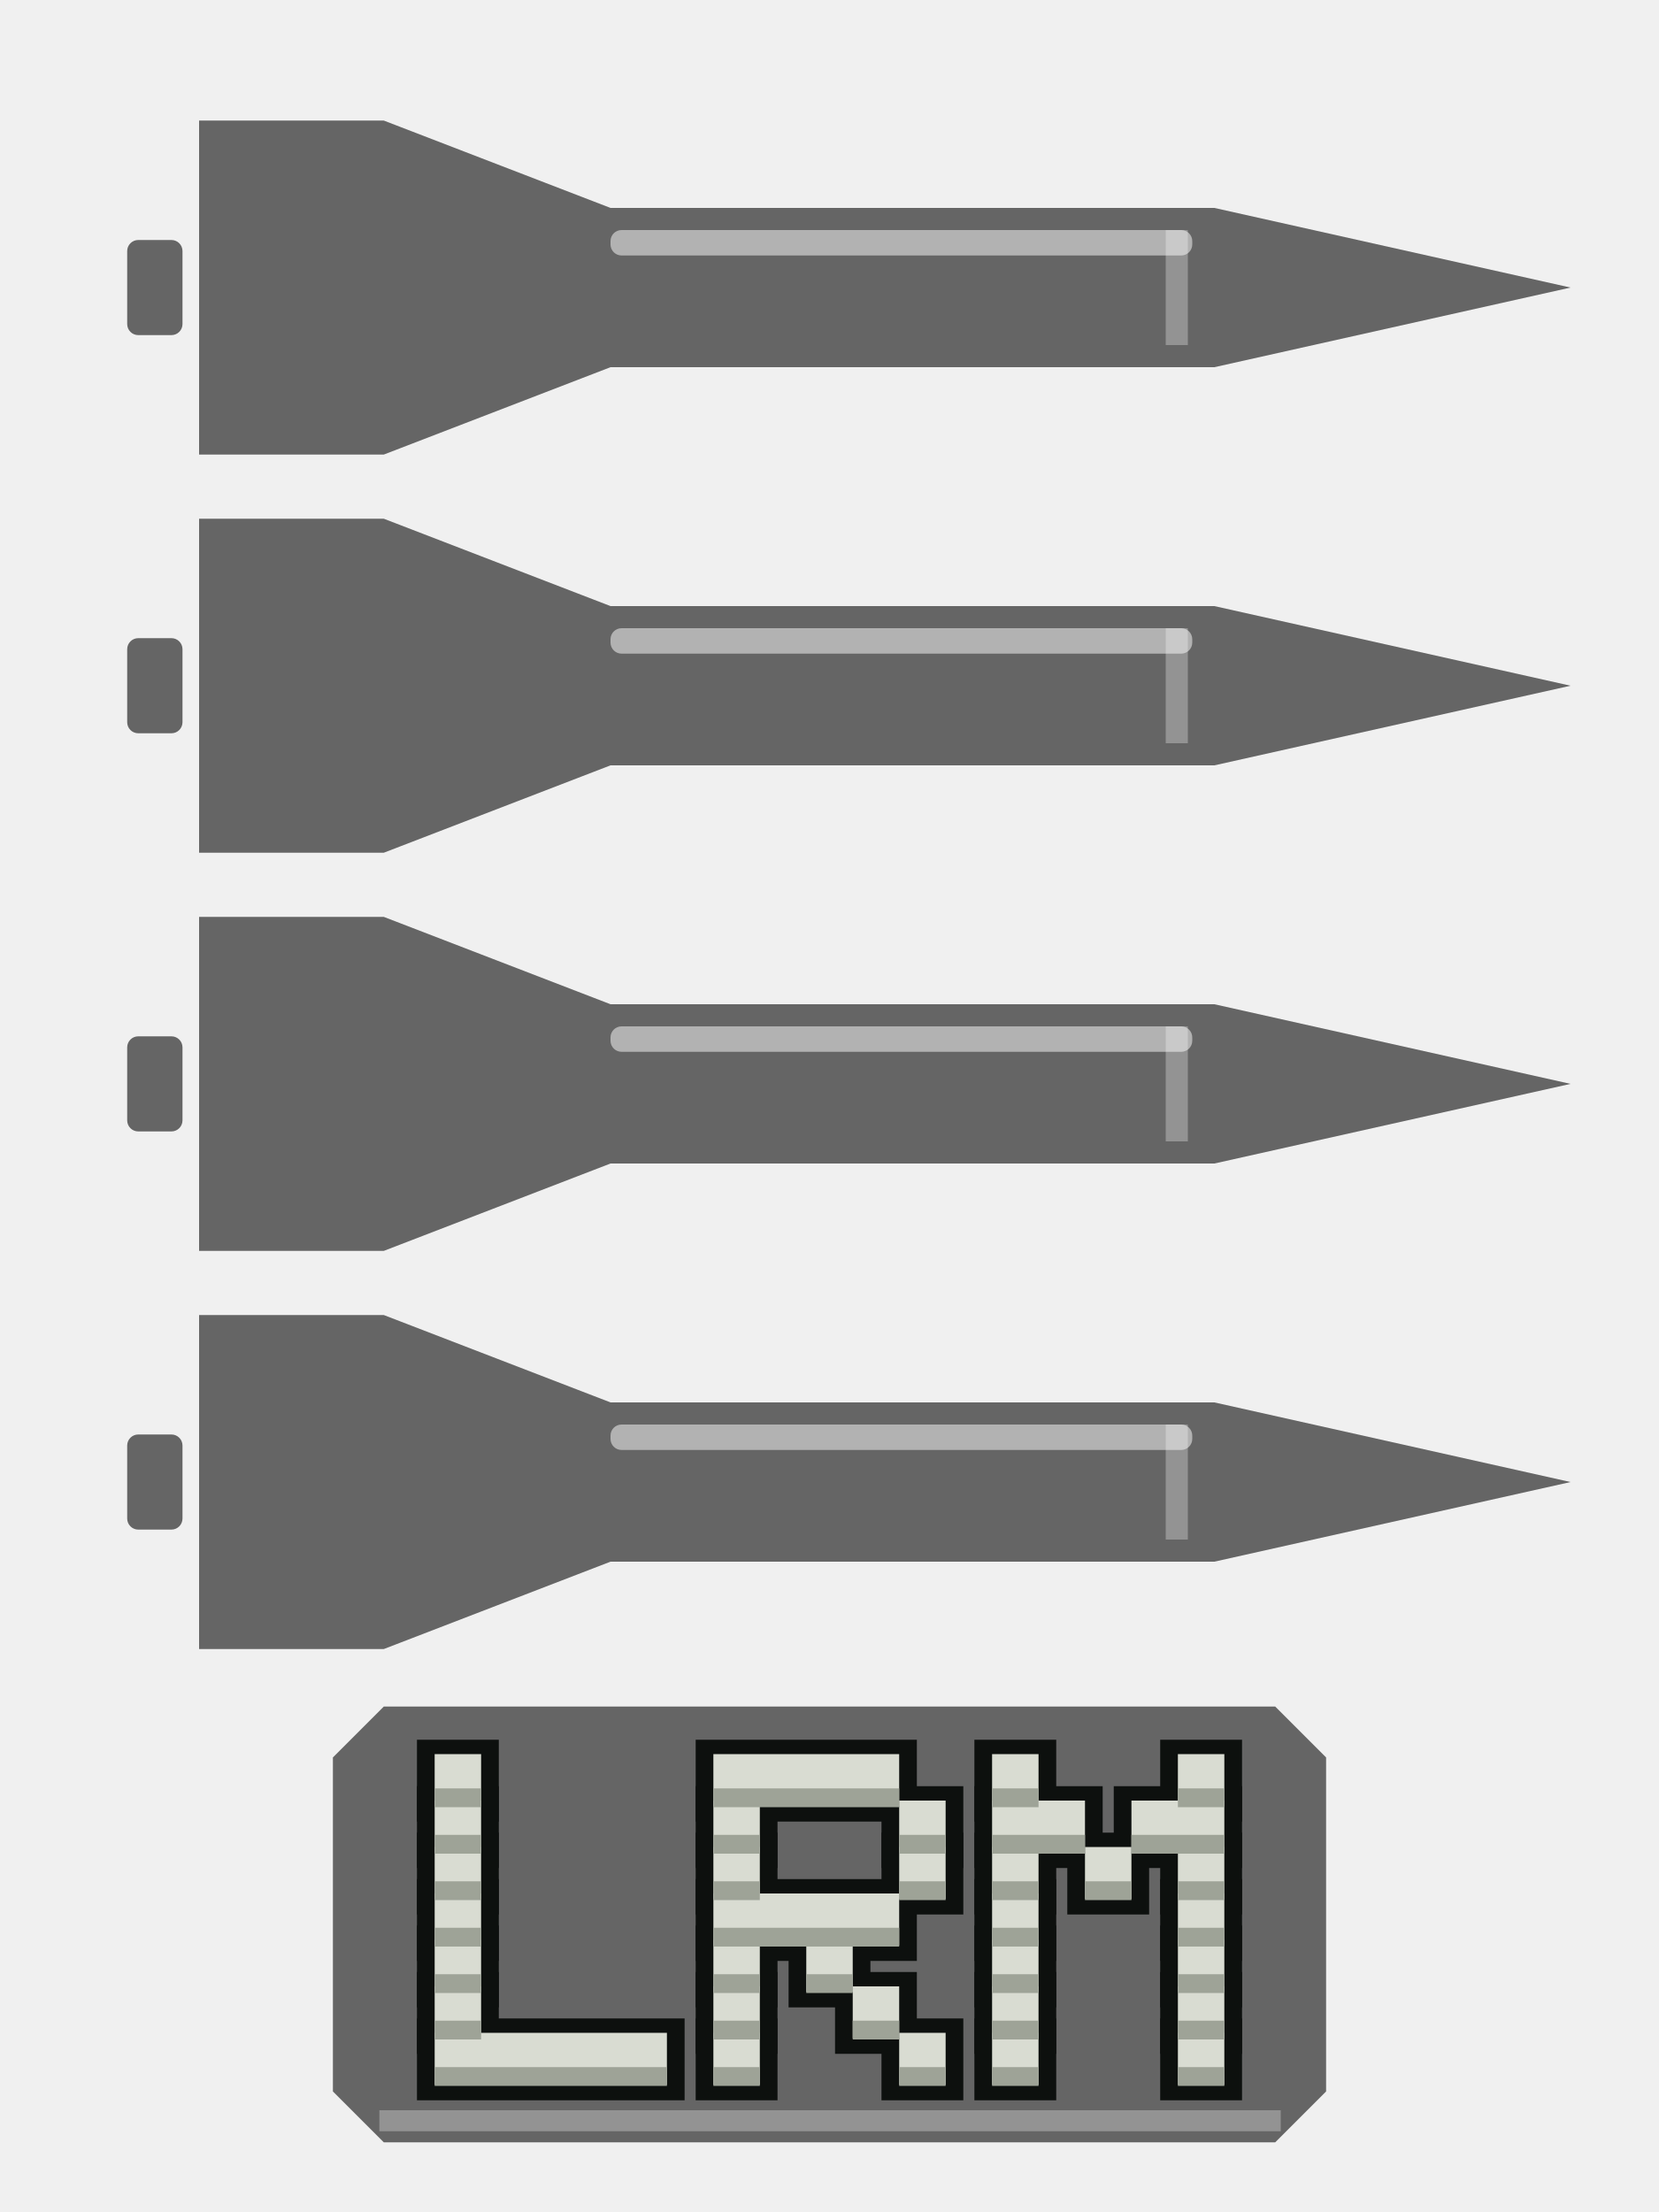
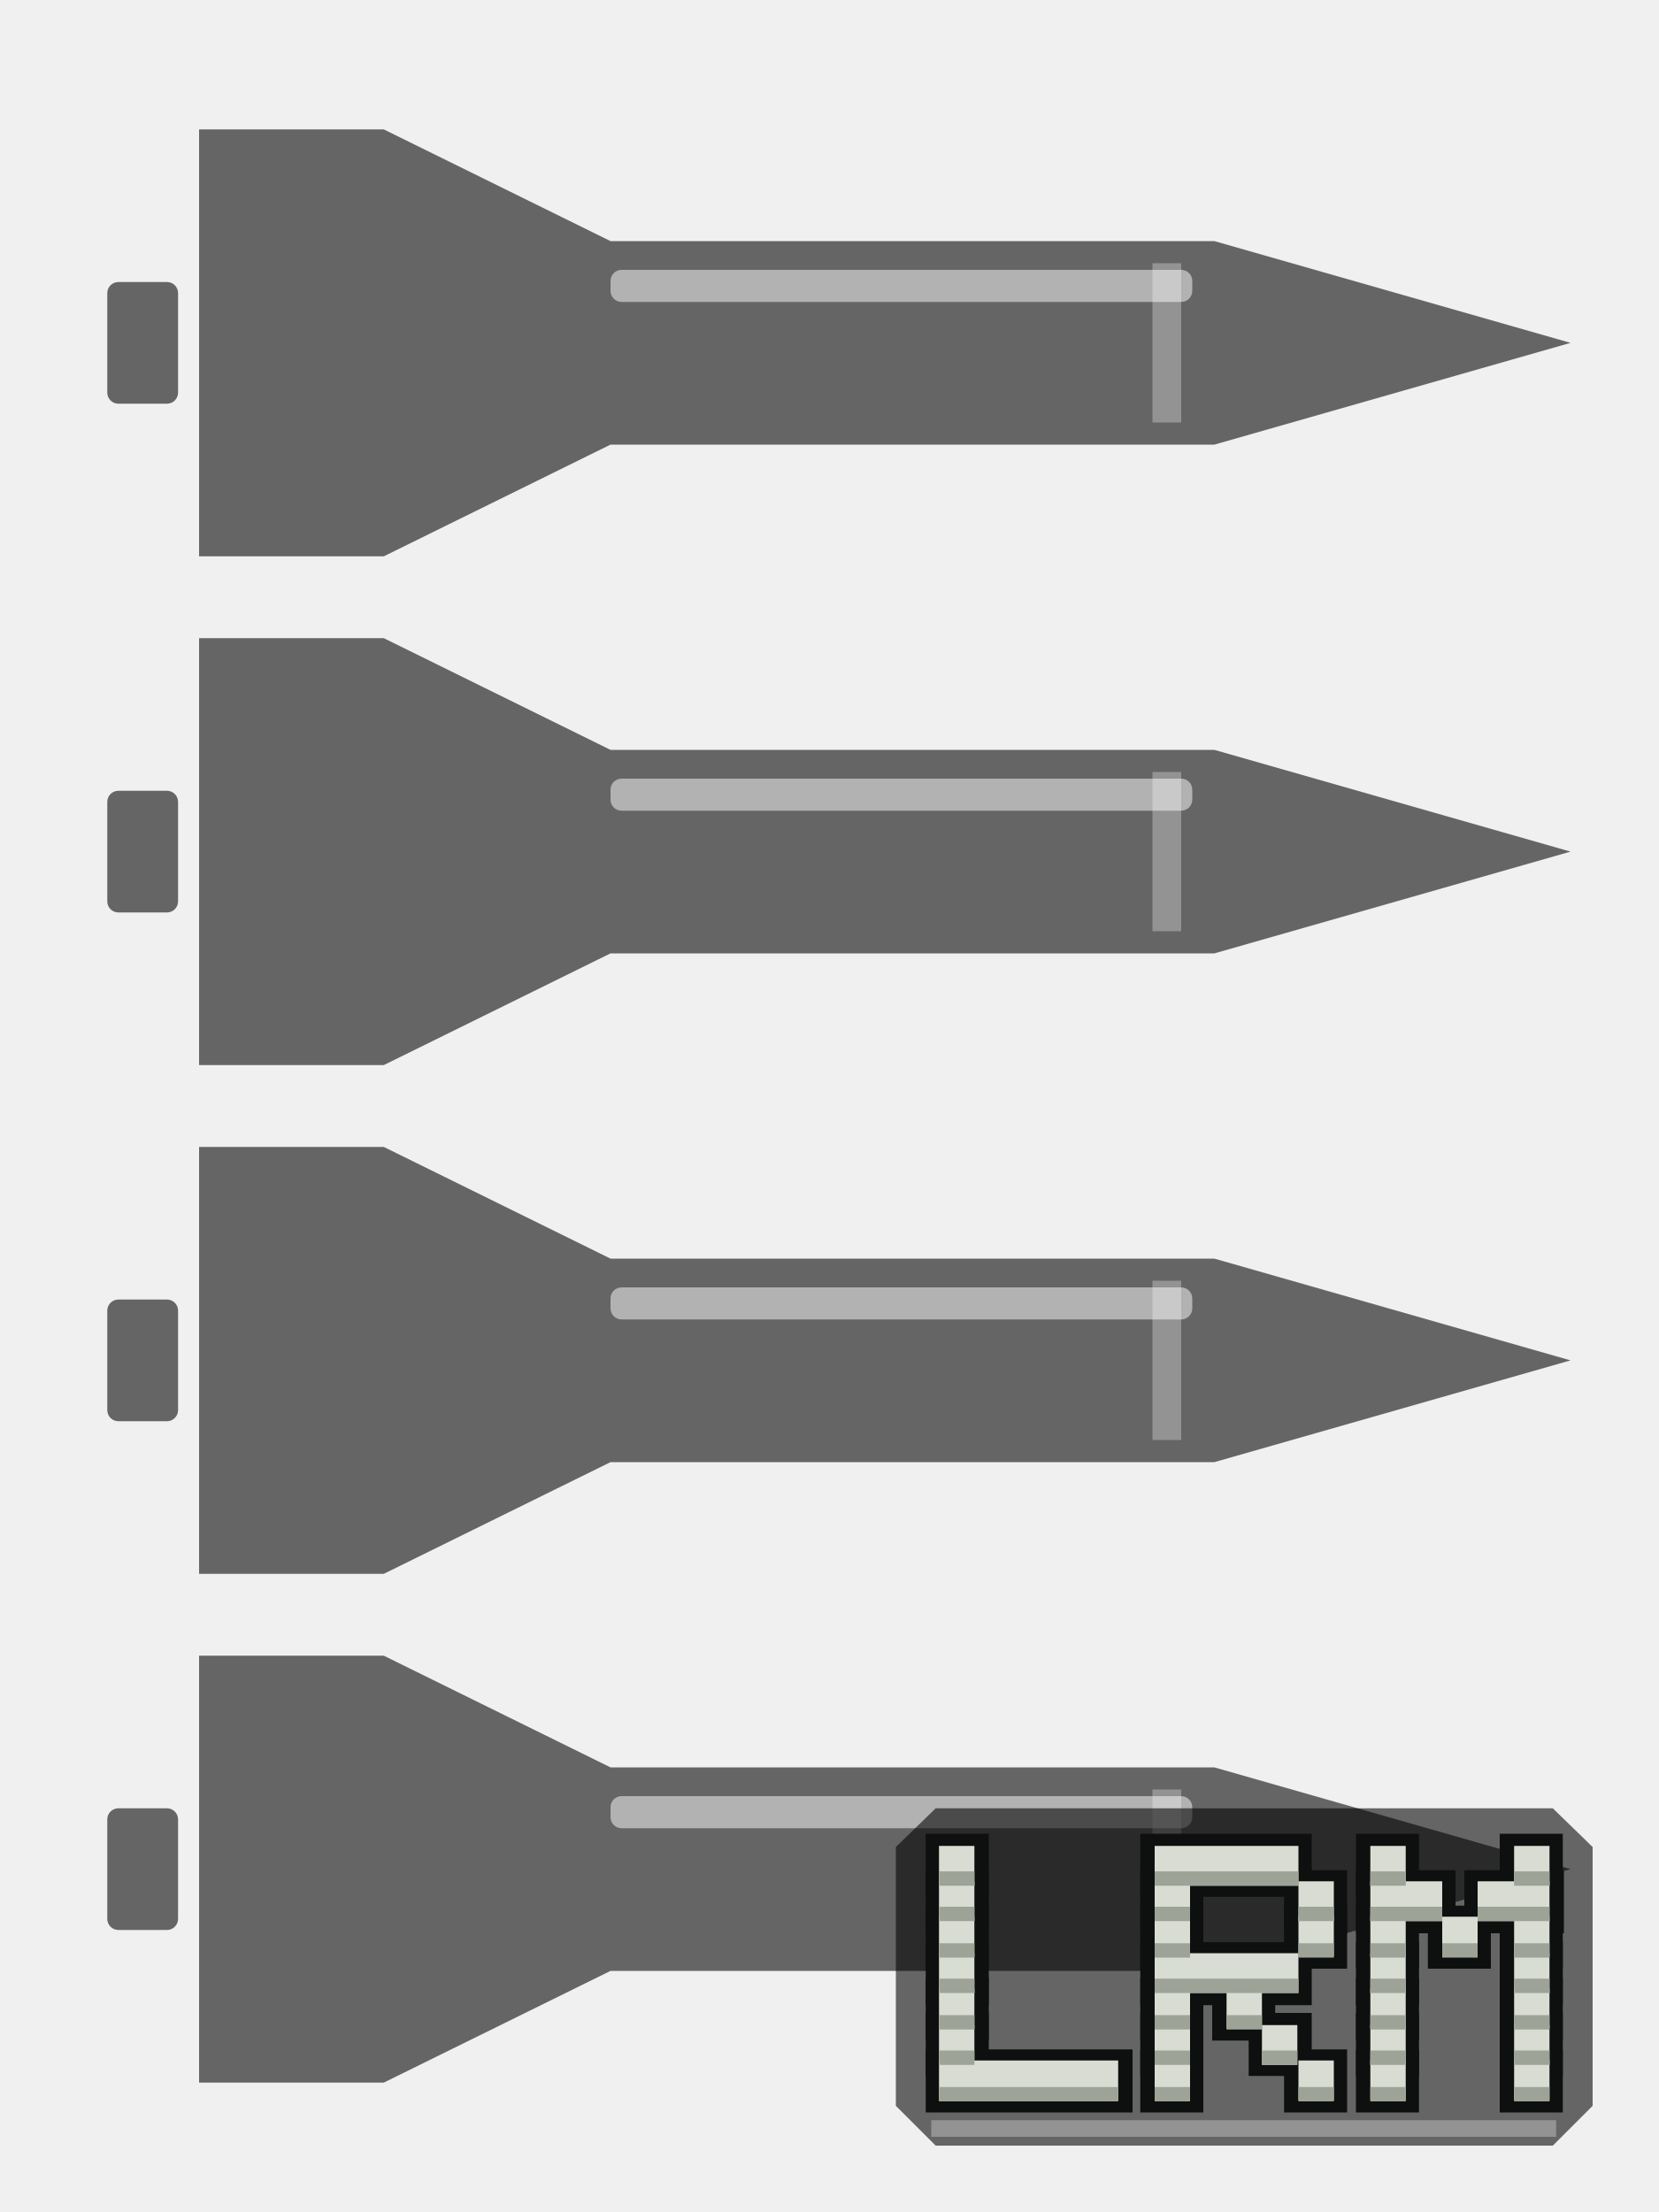
<svg xmlns="http://www.w3.org/2000/svg" viewBox="0 0 150 200">
-   <path d="M 18 10.9 L 34.7 10.9 L 55.2 18.8 L 109.8 18.8 L 142 26 L 109.8 33.2 L 55.2 33.2 L 34.7 41.1 L 18 41.1 Z" fill="#000000" fill-opacity="0.58" />
-   <rect x="11.5" y="21.7" width="5" height="8.6" rx="1" fill="#000000" fill-opacity="0.58" />
-   <rect x="55.2" y="20.8" width="52.6" height="2.3" rx="1" fill="#ffffff" fill-opacity="0.5" />
-   <rect x="105.4" y="20.8" width="2" height="10.4" fill="#ffffff" fill-opacity="0.3" />
-   <path d="M 18 46.9 L 34.7 46.9 L 55.2 54.8 L 109.8 54.8 L 142 62 L 109.8 69.2 L 55.2 69.2 L 34.7 77.1 L 18 77.1 Z" fill="#000000" fill-opacity="0.58" />
-   <rect x="11.5" y="57.7" width="5" height="8.6" rx="1" fill="#000000" fill-opacity="0.58" />
-   <rect x="55.2" y="56.8" width="52.6" height="2.3" rx="1" fill="#ffffff" fill-opacity="0.5" />
-   <rect x="105.4" y="56.8" width="2" height="10.4" fill="#ffffff" fill-opacity="0.3" />
-   <path d="M 18 82.9 L 34.7 82.9 L 55.2 90.8 L 109.8 90.8 L 142 98 L 109.8 105.2 L 55.2 105.2 L 34.7 113.1 L 18 113.1 Z" fill="#000000" fill-opacity="0.58" />
-   <rect x="11.5" y="93.7" width="5" height="8.6" rx="1" fill="#000000" fill-opacity="0.58" />
-   <rect x="55.2" y="92.8" width="52.6" height="2.3" rx="1" fill="#ffffff" fill-opacity="0.5" />
-   <rect x="105.4" y="92.8" width="2" height="10.4" fill="#ffffff" fill-opacity="0.3" />
-   <path d="M 18 118.9 L 34.7 118.9 L 55.2 126.8 L 109.8 126.8 L 142 134 L 109.8 141.2 L 55.2 141.2 L 34.7 149.1 L 18 149.1 Z" fill="#000000" fill-opacity="0.58" />
-   <rect x="11.5" y="129.7" width="5" height="8.6" rx="1" fill="#000000" fill-opacity="0.58" />
-   <rect x="55.2" y="128.8" width="52.6" height="2.3" rx="1" fill="#ffffff" fill-opacity="0.5" />
-   <rect x="105.4" y="128.8" width="2" height="10.4" fill="#ffffff" fill-opacity="0.3" />
-   <polygon points="34.7,154.3 115.3,154.3 119.9,158.9 119.9,189.1 115.3,193.7 34.7,193.7 30.1,189.1 30.1,158.9" fill="#000000" fill-opacity="0.58" />
-   <rect x="34.3" y="190.8" width="81.5" height="1.9" fill="#ffffff" fill-opacity="0.3" />
-   <rect x="37.7" y="157.3" width="7.4" height="7.4" fill="#0d100e" />
-   <rect x="37.7" y="161.5" width="7.4" height="7.4" fill="#0d100e" />
-   <rect x="37.7" y="165.7" width="7.4" height="7.4" fill="#0d100e" />
-   <rect x="37.7" y="169.9" width="7.4" height="7.4" fill="#0d100e" />
-   <rect x="37.7" y="174.1" width="7.4" height="7.4" fill="#0d100e" />
-   <rect x="37.7" y="178.3" width="7.4" height="7.4" fill="#0d100e" />
-   <rect x="37.7" y="182.5" width="24.2" height="7.4" fill="#0d100e" />
-   <rect x="62.9" y="157.3" width="20" height="7.4" fill="#0d100e" />
-   <rect x="62.9" y="161.5" width="7.4" height="7.4" fill="#0d100e" />
-   <rect x="79.7" y="161.5" width="7.4" height="7.4" fill="#0d100e" />
-   <rect x="62.9" y="165.7" width="7.4" height="7.4" fill="#0d100e" />
-   <rect x="79.7" y="165.7" width="7.4" height="7.4" fill="#0d100e" />
-   <rect x="62.9" y="169.9" width="20" height="7.4" fill="#0d100e" />
-   <rect x="62.9" y="174.1" width="7.4" height="7.4" fill="#0d100e" />
-   <rect x="71.3" y="174.1" width="7.4" height="7.4" fill="#0d100e" />
-   <rect x="62.9" y="178.3" width="7.4" height="7.4" fill="#0d100e" />
-   <rect x="75.5" y="178.3" width="7.4" height="7.4" fill="#0d100e" />
-   <rect x="62.9" y="182.5" width="7.4" height="7.4" fill="#0d100e" />
-   <rect x="79.7" y="182.5" width="7.4" height="7.4" fill="#0d100e" />
-   <rect x="88.1" y="157.3" width="7.4" height="7.4" fill="#0d100e" />
-   <rect x="104.9" y="157.3" width="7.4" height="7.4" fill="#0d100e" />
-   <rect x="88.1" y="161.5" width="11.6" height="7.4" fill="#0d100e" />
-   <rect x="100.7" y="161.5" width="11.6" height="7.4" fill="#0d100e" />
-   <rect x="88.1" y="165.7" width="7.4" height="7.4" fill="#0d100e" />
-   <rect x="96.5" y="165.7" width="7.4" height="7.4" fill="#0d100e" />
-   <rect x="104.9" y="165.7" width="7.4" height="7.4" fill="#0d100e" />
-   <rect x="88.1" y="169.9" width="7.4" height="7.4" fill="#0d100e" />
-   <rect x="104.9" y="169.9" width="7.4" height="7.4" fill="#0d100e" />
-   <rect x="88.1" y="174.1" width="7.4" height="7.4" fill="#0d100e" />
-   <rect x="104.9" y="174.1" width="7.4" height="7.4" fill="#0d100e" />
-   <rect x="88.1" y="178.3" width="7.4" height="7.4" fill="#0d100e" />
-   <rect x="104.9" y="178.3" width="7.4" height="7.4" fill="#0d100e" />
-   <rect x="88.1" y="182.5" width="7.4" height="7.4" fill="#0d100e" />
-   <rect x="104.9" y="182.5" width="7.4" height="7.4" fill="#0d100e" />
-   <rect x="39.3" y="158.6" width="4.2" height="4.7" fill="#d9dcd2" />
-   <rect x="39.3" y="162.8" width="4.2" height="4.7" fill="#d9dcd2" />
-   <rect x="39.3" y="167" width="4.2" height="4.7" fill="#d9dcd2" />
-   <rect x="39.3" y="171.2" width="4.2" height="4.7" fill="#d9dcd2" />
-   <rect x="39.3" y="175.4" width="4.2" height="4.7" fill="#d9dcd2" />
-   <rect x="39.3" y="179.6" width="4.2" height="4.7" fill="#d9dcd2" />
-   <rect x="39.3" y="183.8" width="21" height="4.7" fill="#d9dcd2" />
-   <rect x="64.5" y="158.6" width="16.8" height="4.7" fill="#d9dcd2" />
-   <rect x="64.5" y="162.8" width="4.2" height="4.7" fill="#d9dcd2" />
-   <rect x="81.3" y="162.8" width="4.2" height="4.7" fill="#d9dcd2" />
-   <rect x="64.5" y="167" width="4.2" height="4.7" fill="#d9dcd2" />
-   <rect x="81.3" y="167" width="4.2" height="4.7" fill="#d9dcd2" />
-   <rect x="64.5" y="171.2" width="16.8" height="4.7" fill="#d9dcd2" />
-   <rect x="64.5" y="175.4" width="4.2" height="4.7" fill="#d9dcd2" />
-   <rect x="72.9" y="175.4" width="4.2" height="4.7" fill="#d9dcd2" />
-   <rect x="64.5" y="179.6" width="4.2" height="4.7" fill="#d9dcd2" />
-   <rect x="77.1" y="179.6" width="4.2" height="4.7" fill="#d9dcd2" />
-   <rect x="64.5" y="183.8" width="4.2" height="4.7" fill="#d9dcd2" />
-   <rect x="81.3" y="183.8" width="4.2" height="4.7" fill="#d9dcd2" />
-   <rect x="89.7" y="158.6" width="4.2" height="4.7" fill="#d9dcd2" />
-   <rect x="106.5" y="158.6" width="4.2" height="4.7" fill="#d9dcd2" />
-   <rect x="89.7" y="162.8" width="8.4" height="4.7" fill="#d9dcd2" />
-   <rect x="102.3" y="162.8" width="8.4" height="4.7" fill="#d9dcd2" />
-   <rect x="89.7" y="167" width="4.2" height="4.7" fill="#d9dcd2" />
-   <rect x="98.1" y="167" width="4.2" height="4.7" fill="#d9dcd2" />
-   <rect x="106.5" y="167" width="4.2" height="4.7" fill="#d9dcd2" />
-   <rect x="89.7" y="171.2" width="4.2" height="4.7" fill="#d9dcd2" />
-   <rect x="106.5" y="171.2" width="4.2" height="4.7" fill="#d9dcd2" />
-   <rect x="89.7" y="175.4" width="4.2" height="4.7" fill="#d9dcd2" />
-   <rect x="106.5" y="175.4" width="4.2" height="4.7" fill="#d9dcd2" />
-   <rect x="89.7" y="179.6" width="4.2" height="4.7" fill="#d9dcd2" />
-   <rect x="106.5" y="179.6" width="4.2" height="4.7" fill="#d9dcd2" />
-   <rect x="89.7" y="183.8" width="4.2" height="4.7" fill="#d9dcd2" />
-   <rect x="106.5" y="183.8" width="4.2" height="4.7" fill="#d9dcd2" />
-   <rect x="39.3" y="161.7" width="4.2" height="1.7" fill="#9ea397" />
-   <rect x="39.3" y="165.9" width="4.2" height="1.7" fill="#9ea397" />
-   <rect x="39.3" y="170.1" width="4.2" height="1.7" fill="#9ea397" />
-   <rect x="39.3" y="174.3" width="4.2" height="1.7" fill="#9ea397" />
-   <rect x="39.3" y="178.5" width="4.2" height="1.7" fill="#9ea397" />
-   <rect x="39.3" y="182.7" width="4.2" height="1.7" fill="#9ea397" />
-   <rect x="39.3" y="186.9" width="21" height="1.7" fill="#9ea397" />
-   <rect x="64.5" y="161.7" width="16.8" height="1.7" fill="#9ea397" />
-   <rect x="64.5" y="165.9" width="4.2" height="1.7" fill="#9ea397" />
-   <rect x="81.3" y="165.9" width="4.2" height="1.7" fill="#9ea397" />
-   <rect x="64.5" y="170.1" width="4.2" height="1.7" fill="#9ea397" />
-   <rect x="81.3" y="170.1" width="4.2" height="1.7" fill="#9ea397" />
-   <rect x="64.5" y="174.3" width="16.8" height="1.7" fill="#9ea397" />
-   <rect x="64.5" y="178.5" width="4.2" height="1.7" fill="#9ea397" />
-   <rect x="72.9" y="178.5" width="4.2" height="1.7" fill="#9ea397" />
-   <rect x="64.5" y="182.7" width="4.2" height="1.7" fill="#9ea397" />
-   <rect x="77.1" y="182.7" width="4.2" height="1.7" fill="#9ea397" />
-   <rect x="64.5" y="186.9" width="4.2" height="1.7" fill="#9ea397" />
-   <rect x="81.3" y="186.9" width="4.2" height="1.7" fill="#9ea397" />
-   <rect x="89.7" y="161.7" width="4.2" height="1.7" fill="#9ea397" />
-   <rect x="106.5" y="161.7" width="4.2" height="1.7" fill="#9ea397" />
-   <rect x="89.7" y="165.9" width="8.4" height="1.7" fill="#9ea397" />
-   <rect x="102.3" y="165.9" width="8.4" height="1.7" fill="#9ea397" />
-   <rect x="89.7" y="170.1" width="4.2" height="1.7" fill="#9ea397" />
-   <rect x="98.1" y="170.1" width="4.2" height="1.7" fill="#9ea397" />
-   <rect x="106.5" y="170.1" width="4.2" height="1.7" fill="#9ea397" />
-   <rect x="89.7" y="174.3" width="4.2" height="1.7" fill="#9ea397" />
-   <rect x="106.5" y="174.3" width="4.2" height="1.7" fill="#9ea397" />
-   <rect x="89.7" y="178.5" width="4.2" height="1.7" fill="#9ea397" />
-   <rect x="106.5" y="178.5" width="4.2" height="1.7" fill="#9ea397" />
-   <rect x="89.7" y="182.7" width="4.2" height="1.7" fill="#9ea397" />
-   <rect x="106.5" y="182.7" width="4.2" height="1.7" fill="#9ea397" />
-   <rect x="89.7" y="186.9" width="4.2" height="1.7" fill="#9ea397" />
-   <rect x="106.5" y="186.9" width="4.2" height="1.7" fill="#9ea397" />
+   <path d="M 18 11.7 L 34.7 11.7 L 55.2 21.8 L 109.8 21.8 L 142 31 L 109.8 40.2 L 55.2 40.2 L 34.7 50.3 L 18 50.3 Z" fill="#000000" fill-opacity="0.58" />
+   <rect x="9.7" y="25.5" width="6.4" height="11" rx="1" fill="#000000" fill-opacity="0.58" />
+   <rect x="55.2" y="24.4" width="52.6" height="2.9" rx="1" fill="#ffffff" fill-opacity="0.5" />
+   <rect x="104.2" y="23.8" width="2.6" height="14.4" fill="#ffffff" fill-opacity="0.3" />
+   <path d="M 18 57.7 L 34.7 57.7 L 55.2 67.8 L 109.8 67.8 L 142 77 L 109.8 86.2 L 55.2 86.2 L 34.7 96.3 L 18 96.3 Z" fill="#000000" fill-opacity="0.58" />
+   <rect x="9.7" y="71.5" width="6.4" height="11" rx="1" fill="#000000" fill-opacity="0.58" />
+   <rect x="55.2" y="70.4" width="52.6" height="2.9" rx="1" fill="#ffffff" fill-opacity="0.5" />
+   <rect x="104.2" y="69.8" width="2.6" height="14.4" fill="#ffffff" fill-opacity="0.3" />
+   <path d="M 18 103.7 L 34.7 103.7 L 55.2 113.8 L 109.8 113.8 L 142 123 L 109.8 132.2 L 55.2 132.2 L 34.7 142.3 L 18 142.3 Z" fill="#000000" fill-opacity="0.58" />
+   <rect x="9.7" y="117.5" width="6.4" height="11" rx="1" fill="#000000" fill-opacity="0.58" />
+   <rect x="55.2" y="116.4" width="52.6" height="2.9" rx="1" fill="#ffffff" fill-opacity="0.5" />
+   <rect x="104.2" y="115.8" width="2.6" height="14.4" fill="#ffffff" fill-opacity="0.3" />
+   <path d="M 18 149.7 L 34.7 149.7 L 55.2 159.8 L 109.8 159.8 L 142 169 L 109.8 178.2 L 55.2 178.2 L 34.7 188.3 L 18 188.3 Z" fill="#000000" fill-opacity="0.58" />
+   <rect x="9.7" y="163.5" width="6.4" height="11" rx="1" fill="#000000" fill-opacity="0.58" />
+   <rect x="55.2" y="162.4" width="52.6" height="2.9" rx="1" fill="#ffffff" fill-opacity="0.5" />
+   <rect x="104.2" y="161.8" width="2.6" height="14.4" fill="#ffffff" fill-opacity="0.3" />
+   <polygon points="84.6,163.5 140.4,163.5 144,167 144,190.4 140.4,194 84.6,194 81,190.4 81,167" fill="#000000" fill-opacity="0.58" />
+   <rect x="84.2" y="191.7" width="56.5" height="1.5" fill="#ffffff" fill-opacity="0.3" />
+   <rect x="83.7" y="165.8" width="5.7" height="5.7" fill="#0d100e" />
+   <rect x="83.7" y="169.1" width="5.7" height="5.7" fill="#0d100e" />
+   <rect x="83.7" y="172.3" width="5.7" height="5.7" fill="#0d100e" />
+   <rect x="83.7" y="175.6" width="5.7" height="5.7" fill="#0d100e" />
+   <rect x="83.7" y="178.8" width="5.7" height="5.7" fill="#0d100e" />
+   <rect x="83.7" y="182" width="5.7" height="5.7" fill="#0d100e" />
+   <rect x="83.7" y="185.3" width="18.7" height="5.7" fill="#0d100e" />
+   <rect x="103.1" y="165.8" width="15.5" height="5.7" fill="#0d100e" />
+   <rect x="103.1" y="169.1" width="5.7" height="5.7" fill="#0d100e" />
+   <rect x="116.1" y="169.1" width="5.7" height="5.7" fill="#0d100e" />
+   <rect x="103.1" y="172.3" width="5.7" height="5.7" fill="#0d100e" />
+   <rect x="116.1" y="172.3" width="5.7" height="5.7" fill="#0d100e" />
+   <rect x="103.1" y="175.6" width="15.5" height="5.7" fill="#0d100e" />
+   <rect x="103.1" y="178.8" width="5.7" height="5.7" fill="#0d100e" />
+   <rect x="109.6" y="178.8" width="5.7" height="5.7" fill="#0d100e" />
+   <rect x="103.1" y="182" width="5.7" height="5.7" fill="#0d100e" />
+   <rect x="112.9" y="182" width="5.7" height="5.7" fill="#0d100e" />
+   <rect x="103.1" y="185.3" width="5.7" height="5.7" fill="#0d100e" />
+   <rect x="116.1" y="185.3" width="5.7" height="5.7" fill="#0d100e" />
+   <rect x="122.6" y="165.8" width="5.7" height="5.7" fill="#0d100e" />
+   <rect x="135.6" y="165.8" width="5.7" height="5.7" fill="#0d100e" />
+   <rect x="122.6" y="169.1" width="9" height="5.7" fill="#0d100e" />
+   <rect x="132.4" y="169.1" width="9" height="5.7" fill="#0d100e" />
+   <rect x="122.6" y="172.3" width="5.7" height="5.7" fill="#0d100e" />
+   <rect x="129.1" y="172.3" width="5.7" height="5.7" fill="#0d100e" />
+   <rect x="135.6" y="172.3" width="5.7" height="5.7" fill="#0d100e" />
+   <rect x="122.6" y="175.6" width="5.7" height="5.7" fill="#0d100e" />
+   <rect x="135.6" y="175.6" width="5.7" height="5.7" fill="#0d100e" />
+   <rect x="122.6" y="178.8" width="5.7" height="5.7" fill="#0d100e" />
+   <rect x="135.6" y="178.8" width="5.7" height="5.7" fill="#0d100e" />
+   <rect x="122.6" y="182" width="5.7" height="5.7" fill="#0d100e" />
+   <rect x="135.6" y="182" width="5.7" height="5.7" fill="#0d100e" />
+   <rect x="122.6" y="185.3" width="5.7" height="5.7" fill="#0d100e" />
+   <rect x="135.6" y="185.3" width="5.7" height="5.7" fill="#0d100e" />
+   <rect x="84.9" y="166.9" width="3.2" height="3.6" fill="#d9dcd2" />
+   <rect x="84.9" y="170.1" width="3.2" height="3.6" fill="#d9dcd2" />
+   <rect x="84.9" y="173.3" width="3.2" height="3.6" fill="#d9dcd2" />
+   <rect x="84.9" y="176.6" width="3.2" height="3.6" fill="#d9dcd2" />
+   <rect x="84.9" y="179.8" width="3.2" height="3.6" fill="#d9dcd2" />
+   <rect x="84.9" y="183.1" width="3.2" height="3.6" fill="#d9dcd2" />
+   <rect x="84.9" y="186.3" width="16.2" height="3.6" fill="#d9dcd2" />
+   <rect x="104.4" y="166.9" width="13" height="3.6" fill="#d9dcd2" />
+   <rect x="104.4" y="170.1" width="3.2" height="3.6" fill="#d9dcd2" />
+   <rect x="117.4" y="170.1" width="3.2" height="3.6" fill="#d9dcd2" />
+   <rect x="104.4" y="173.3" width="3.2" height="3.6" fill="#d9dcd2" />
+   <rect x="117.4" y="173.3" width="3.2" height="3.6" fill="#d9dcd2" />
+   <rect x="104.4" y="176.6" width="13" height="3.6" fill="#d9dcd2" />
+   <rect x="104.4" y="179.8" width="3.2" height="3.6" fill="#d9dcd2" />
+   <rect x="110.9" y="179.8" width="3.2" height="3.6" fill="#d9dcd2" />
+   <rect x="104.4" y="183.1" width="3.2" height="3.6" fill="#d9dcd2" />
+   <rect x="114.1" y="183.1" width="3.2" height="3.6" fill="#d9dcd2" />
+   <rect x="104.4" y="186.3" width="3.2" height="3.6" fill="#d9dcd2" />
+   <rect x="117.4" y="186.3" width="3.2" height="3.6" fill="#d9dcd2" />
+   <rect x="123.9" y="166.9" width="3.2" height="3.6" fill="#d9dcd2" />
+   <rect x="136.9" y="166.9" width="3.2" height="3.6" fill="#d9dcd2" />
+   <rect x="123.9" y="170.1" width="6.5" height="3.6" fill="#d9dcd2" />
+   <rect x="133.6" y="170.1" width="6.5" height="3.6" fill="#d9dcd2" />
+   <rect x="123.9" y="173.3" width="3.2" height="3.6" fill="#d9dcd2" />
+   <rect x="130.4" y="173.3" width="3.2" height="3.6" fill="#d9dcd2" />
+   <rect x="136.9" y="173.3" width="3.2" height="3.6" fill="#d9dcd2" />
+   <rect x="123.9" y="176.6" width="3.2" height="3.6" fill="#d9dcd2" />
+   <rect x="136.9" y="176.6" width="3.2" height="3.6" fill="#d9dcd2" />
+   <rect x="123.9" y="179.8" width="3.2" height="3.6" fill="#d9dcd2" />
+   <rect x="136.9" y="179.8" width="3.2" height="3.6" fill="#d9dcd2" />
+   <rect x="123.9" y="183.1" width="3.2" height="3.6" fill="#d9dcd2" />
+   <rect x="136.9" y="183.1" width="3.2" height="3.6" fill="#d9dcd2" />
+   <rect x="123.9" y="186.3" width="3.2" height="3.6" fill="#d9dcd2" />
+   <rect x="136.9" y="186.3" width="3.2" height="3.6" fill="#d9dcd2" />
+   <rect x="84.9" y="169.2" width="3.2" height="1.3" fill="#9ea397" />
+   <rect x="84.9" y="172.4" width="3.2" height="1.3" fill="#9ea397" />
+   <rect x="84.9" y="175.7" width="3.2" height="1.3" fill="#9ea397" />
+   <rect x="84.9" y="178.9" width="3.2" height="1.3" fill="#9ea397" />
+   <rect x="84.9" y="182.2" width="3.2" height="1.3" fill="#9ea397" />
+   <rect x="84.9" y="185.4" width="3.2" height="1.3" fill="#9ea397" />
+   <rect x="84.9" y="188.7" width="16.2" height="1.3" fill="#9ea397" />
+   <rect x="104.4" y="169.2" width="13" height="1.3" fill="#9ea397" />
+   <rect x="104.4" y="172.4" width="3.2" height="1.3" fill="#9ea397" />
+   <rect x="117.4" y="172.4" width="3.2" height="1.3" fill="#9ea397" />
+   <rect x="104.4" y="175.7" width="3.2" height="1.3" fill="#9ea397" />
+   <rect x="117.4" y="175.7" width="3.2" height="1.3" fill="#9ea397" />
+   <rect x="104.4" y="178.9" width="13" height="1.3" fill="#9ea397" />
+   <rect x="104.4" y="182.2" width="3.2" height="1.3" fill="#9ea397" />
+   <rect x="110.9" y="182.2" width="3.2" height="1.3" fill="#9ea397" />
+   <rect x="104.4" y="185.4" width="3.2" height="1.3" fill="#9ea397" />
+   <rect x="114.1" y="185.4" width="3.2" height="1.3" fill="#9ea397" />
+   <rect x="104.4" y="188.7" width="3.2" height="1.3" fill="#9ea397" />
+   <rect x="117.4" y="188.7" width="3.2" height="1.3" fill="#9ea397" />
+   <rect x="123.9" y="169.2" width="3.2" height="1.3" fill="#9ea397" />
+   <rect x="136.9" y="169.2" width="3.2" height="1.3" fill="#9ea397" />
+   <rect x="123.9" y="172.4" width="6.5" height="1.3" fill="#9ea397" />
+   <rect x="133.6" y="172.4" width="6.5" height="1.3" fill="#9ea397" />
+   <rect x="123.9" y="175.7" width="3.2" height="1.3" fill="#9ea397" />
+   <rect x="130.4" y="175.7" width="3.2" height="1.3" fill="#9ea397" />
+   <rect x="136.9" y="175.7" width="3.2" height="1.3" fill="#9ea397" />
+   <rect x="123.9" y="178.9" width="3.2" height="1.3" fill="#9ea397" />
+   <rect x="136.9" y="178.9" width="3.2" height="1.3" fill="#9ea397" />
+   <rect x="123.9" y="182.2" width="3.2" height="1.3" fill="#9ea397" />
+   <rect x="136.9" y="182.2" width="3.2" height="1.3" fill="#9ea397" />
+   <rect x="123.9" y="185.4" width="3.2" height="1.3" fill="#9ea397" />
+   <rect x="136.9" y="185.4" width="3.2" height="1.3" fill="#9ea397" />
+   <rect x="123.9" y="188.7" width="3.2" height="1.3" fill="#9ea397" />
+   <rect x="136.9" y="188.7" width="3.2" height="1.3" fill="#9ea397" />
</svg>
